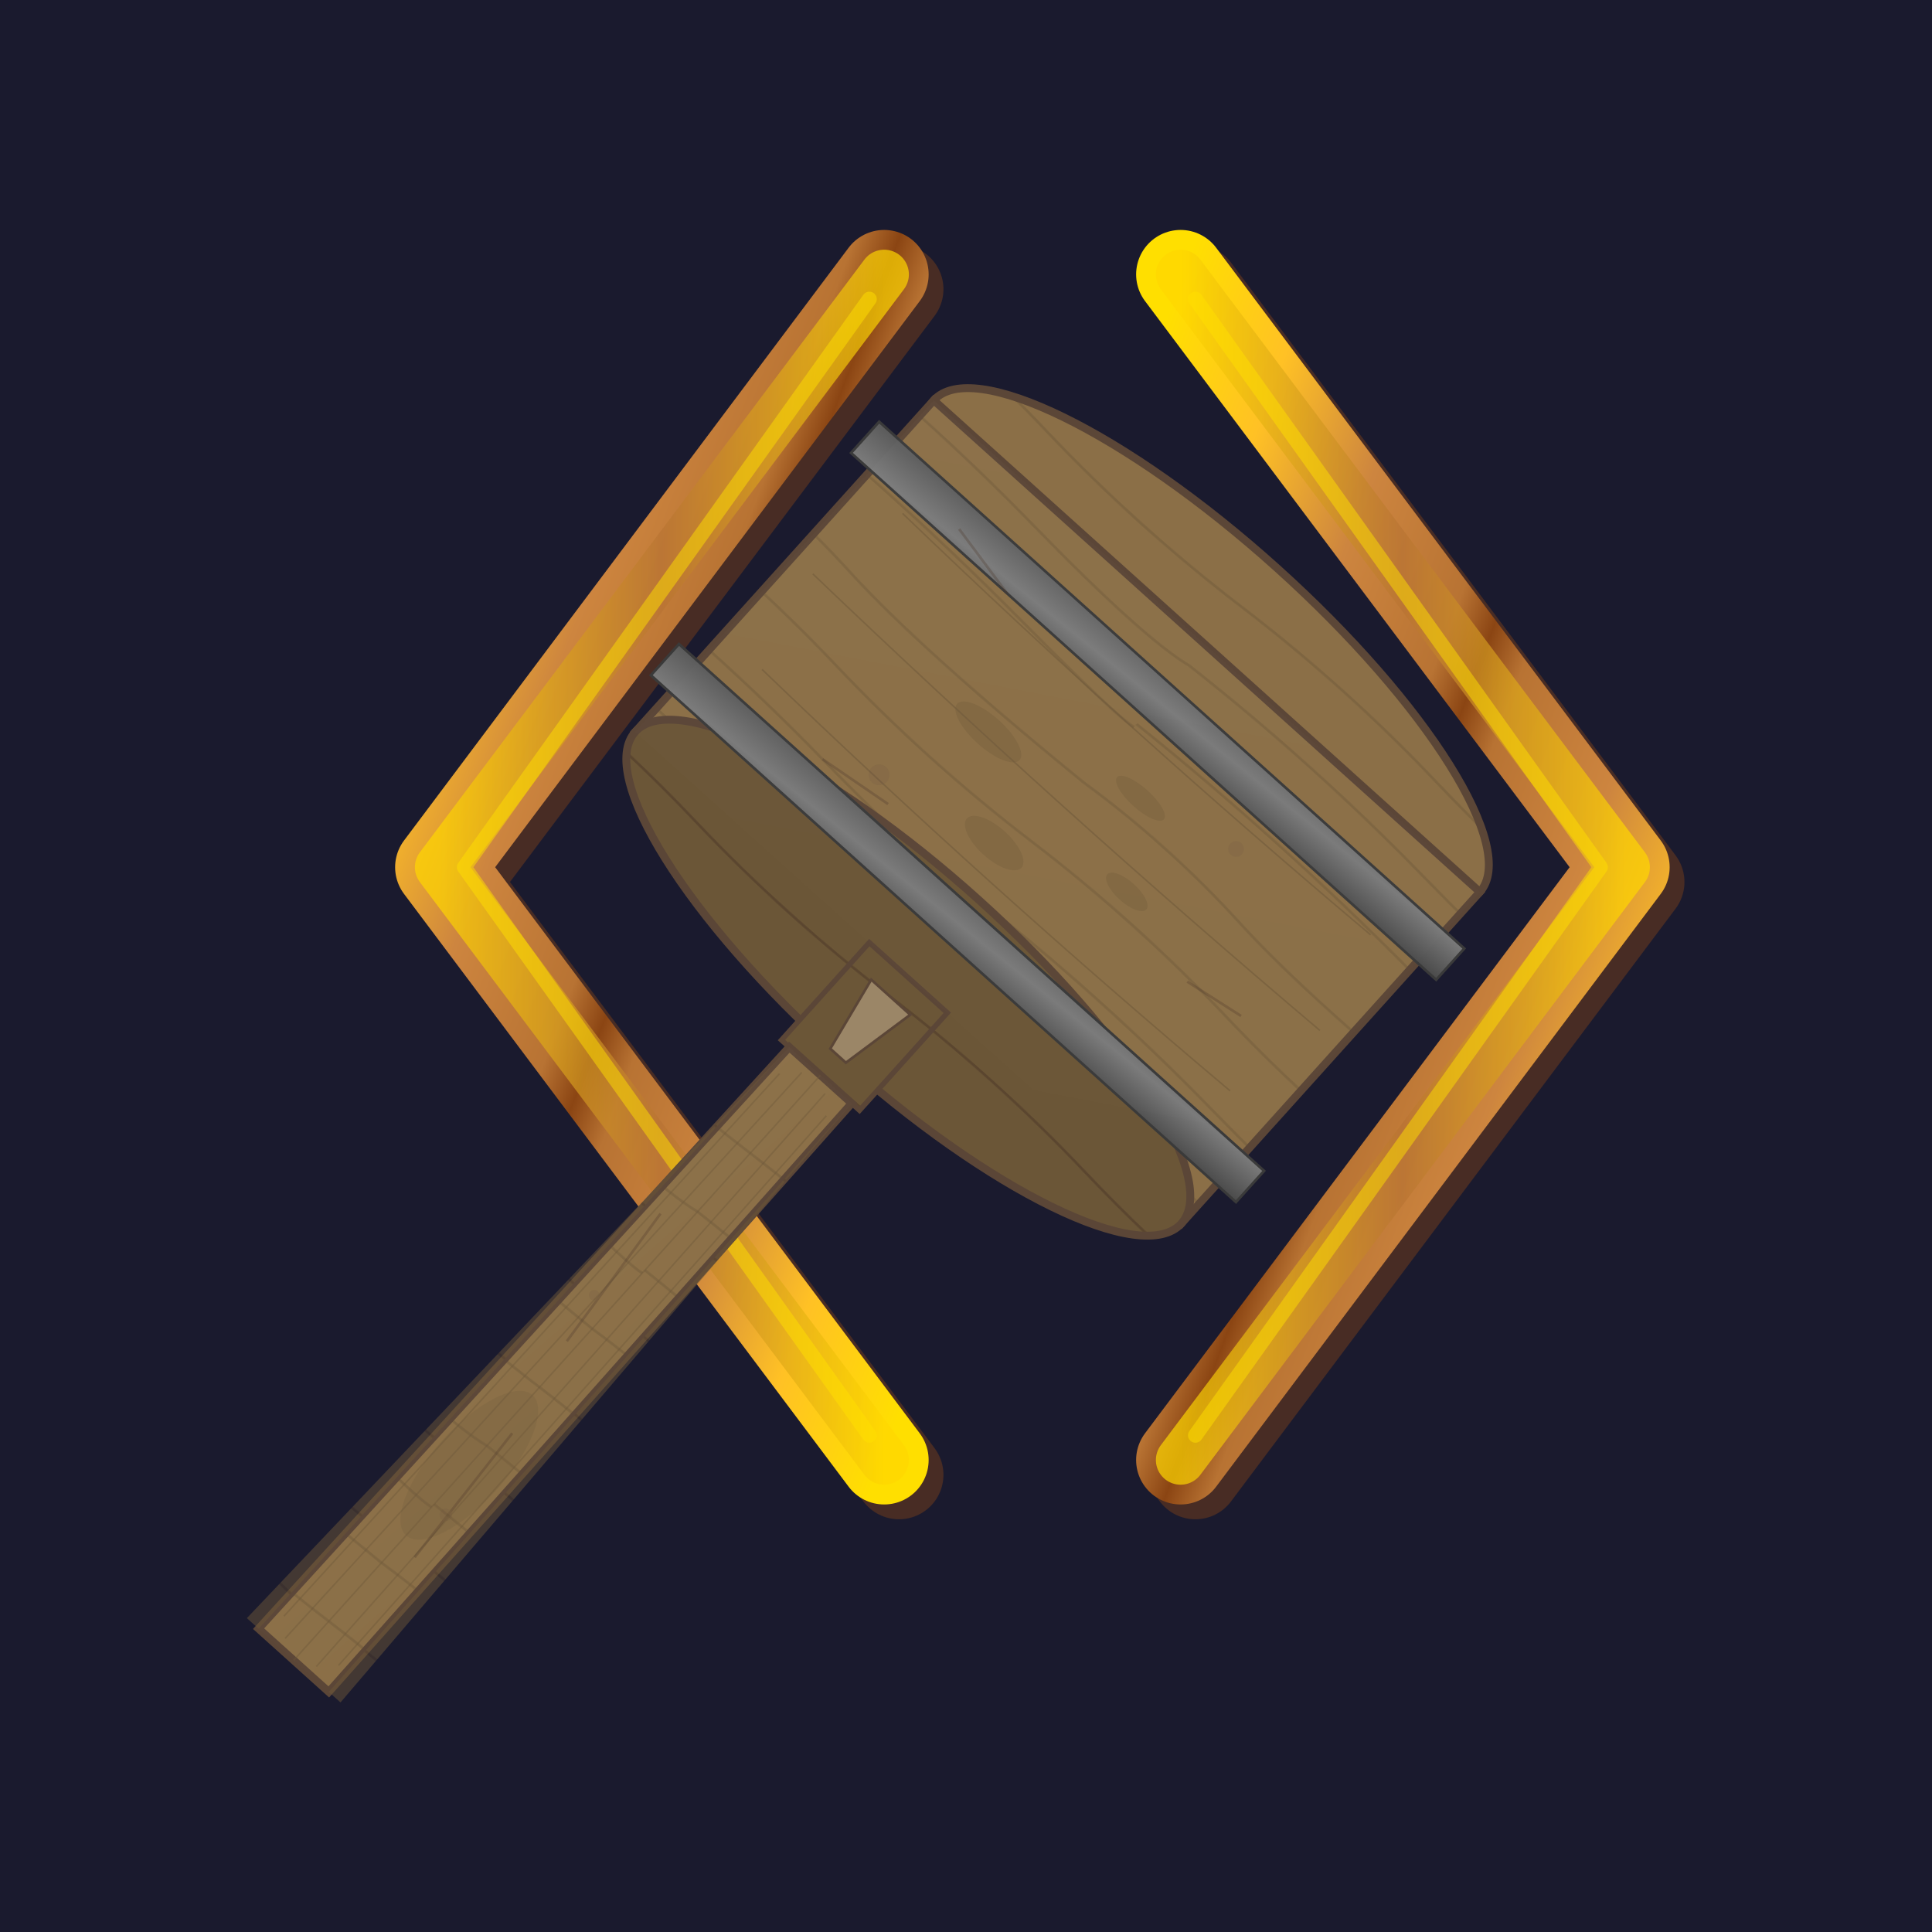
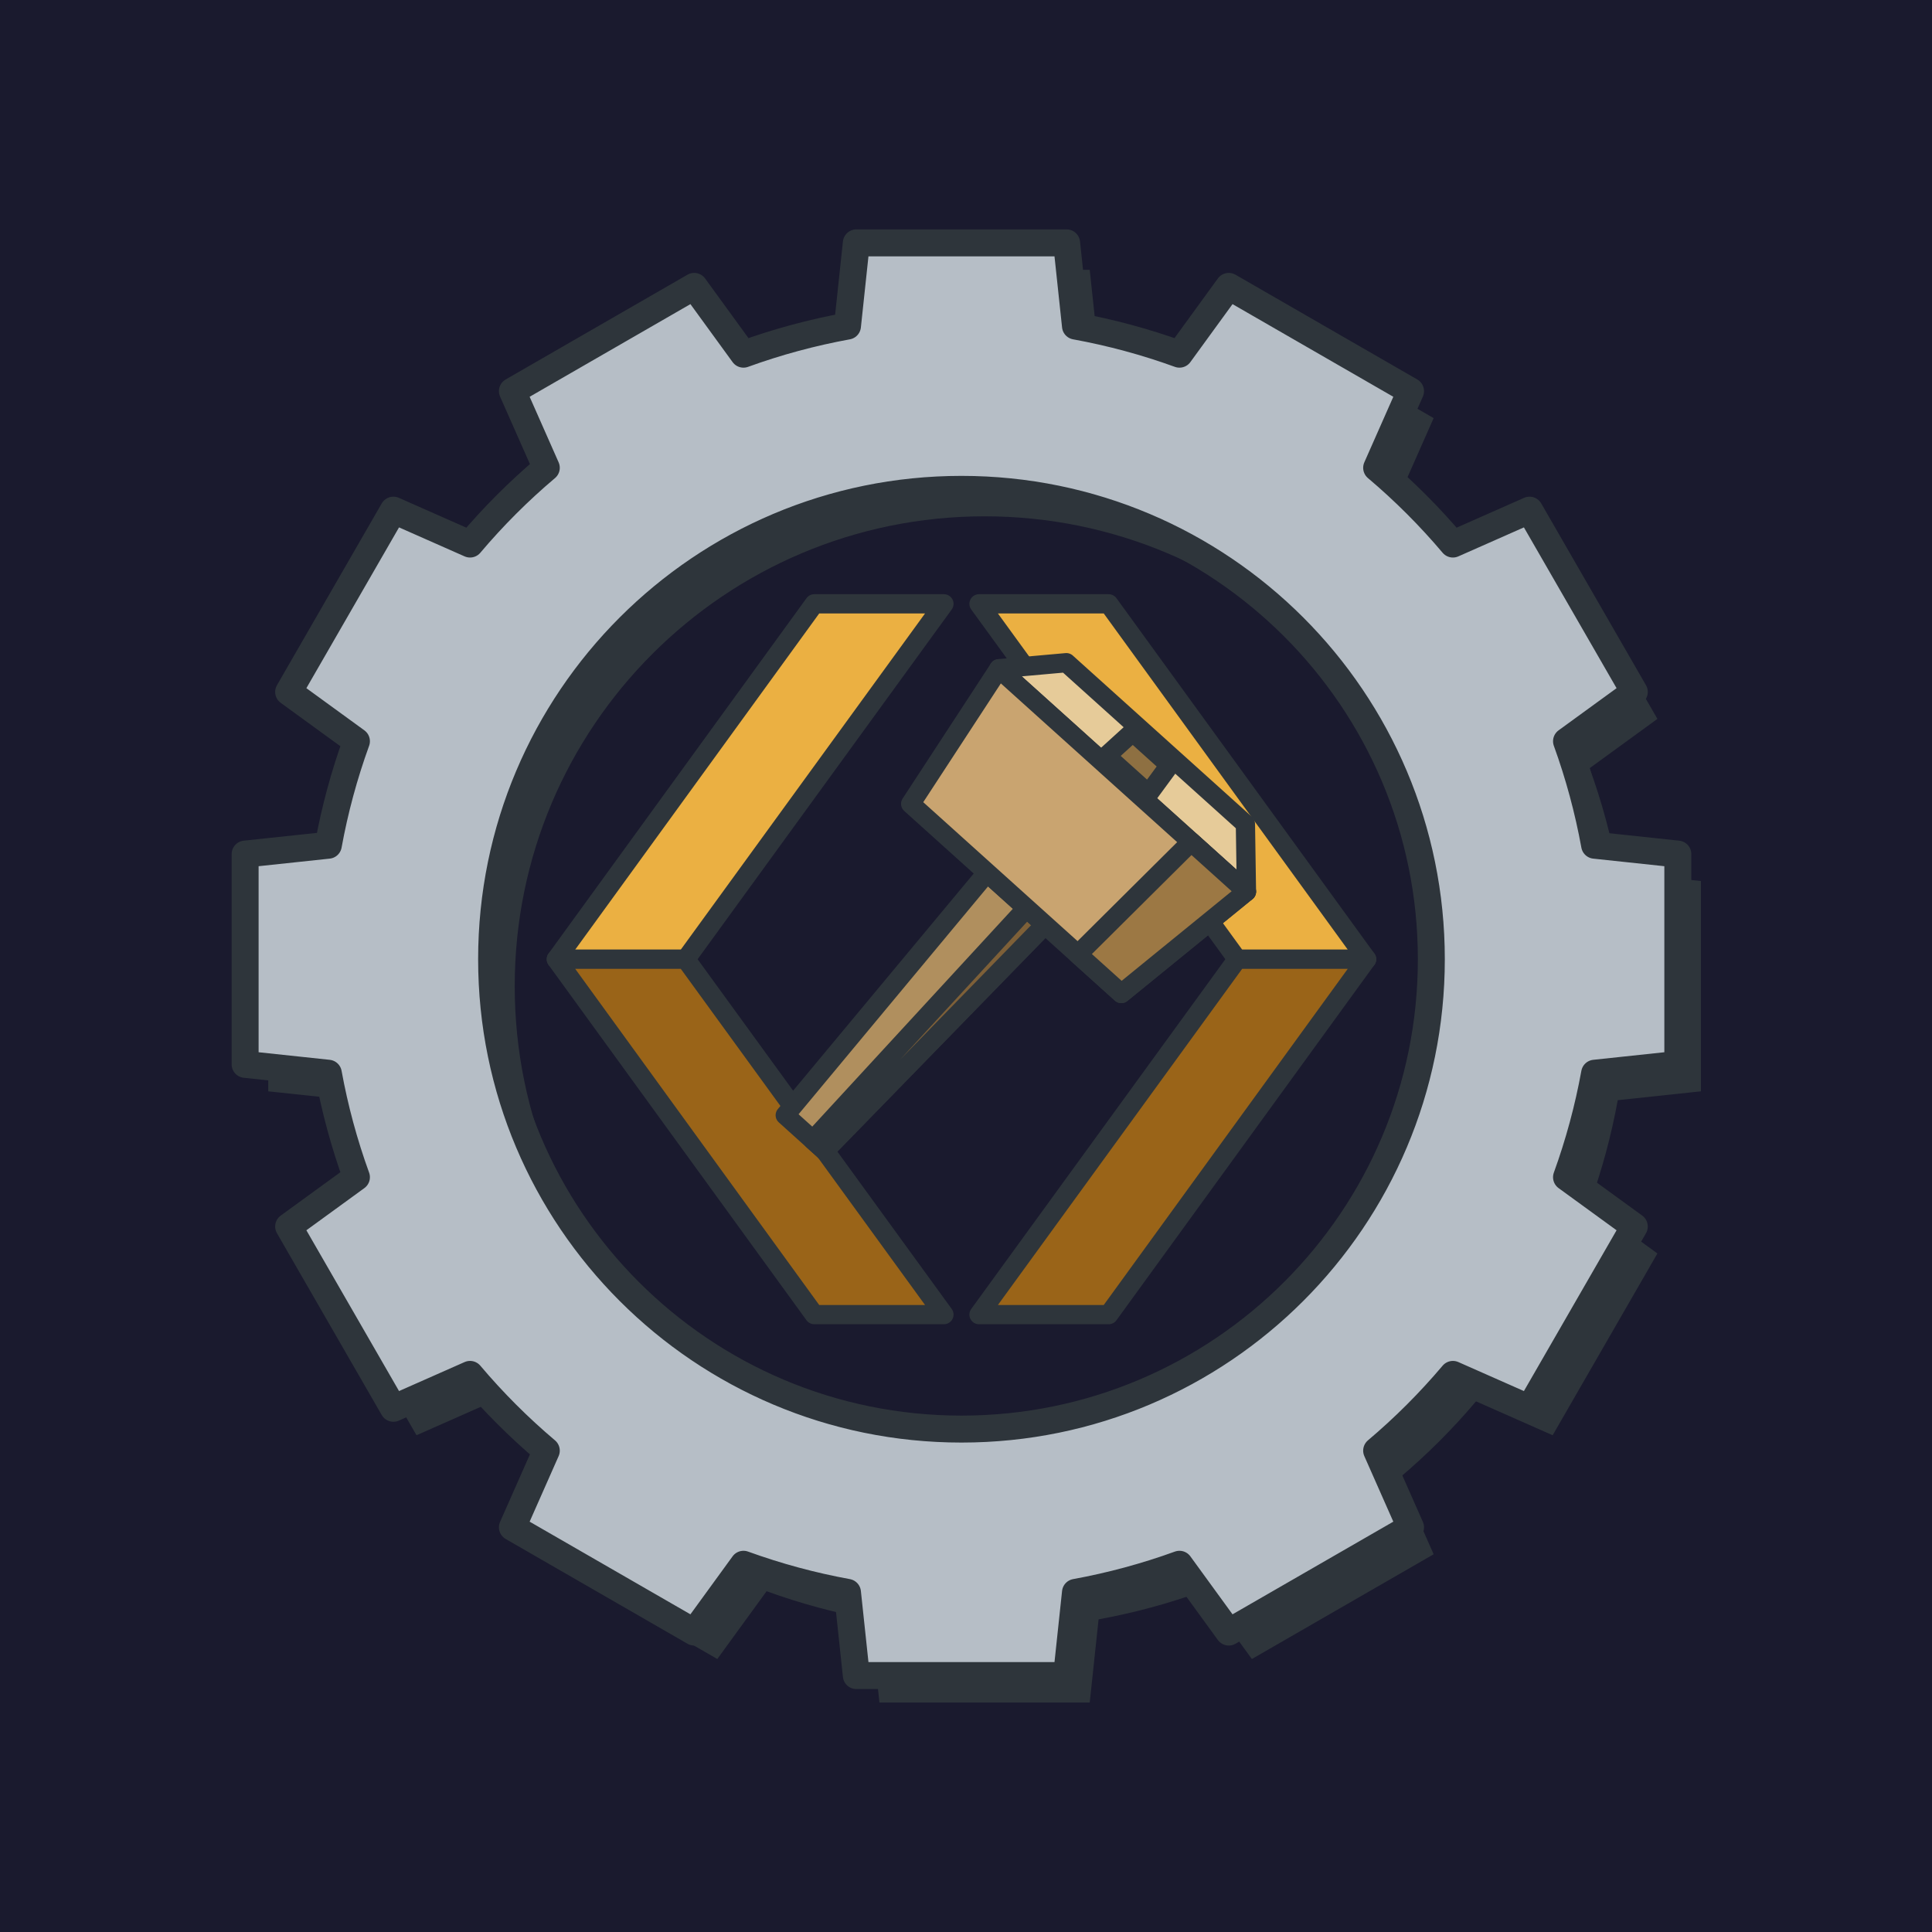
<svg xmlns="http://www.w3.org/2000/svg" width="144" height="144" viewBox="0 0 144 144">
  <rect width="144" height="144" fill="#1a1a2e" />
-   <svg x="17" y="17" width="110" height="110" viewBox="128.5 152.5 233.5 239" preserveAspectRatio="xMidYMid meet">
+   <svg x="17" y="17" width="110" height="110" viewBox="10.16 10.16 382.03 383.2" preserveAspectRatio="xMidYMid meet">
    <defs>
-       <pattern id="oakGrain" x="0" y="0" width="100" height="200" patternUnits="userSpaceOnUse">
-         <rect width="100" height="200" fill="#8B6F47" />
-         <path d="M0,10 Q25,8 50,10 T100,10" stroke="#6B5637" stroke-width="0.5" fill="none" opacity="0.4" />
-         <path d="M0,25 Q30,23 60,25 T100,25" stroke="#6B5637" stroke-width="0.5" fill="none" opacity="0.4" />
-         <path d="M0,40 Q35,38 70,40 T100,40" stroke="#6B5637" stroke-width="0.5" fill="none" opacity="0.4" />
-         <path d="M0,55 Q20,53 40,55 T100,55" stroke="#6B5637" stroke-width="0.5" fill="none" opacity="0.4" />
-         <path d="M0,70 Q25,68 50,70 T100,70" stroke="#6B5637" stroke-width="0.5" fill="none" opacity="0.4" />
-         <path d="M0,85 Q30,83 60,85 T100,85" stroke="#6B5637" stroke-width="0.5" fill="none" opacity="0.4" />
-         <path d="M0,100 Q35,98 70,100 T100,100" stroke="#6B5637" stroke-width="0.5" fill="none" opacity="0.4" />
-         <path d="M0,115 Q20,113 40,115 T100,115" stroke="#6B5637" stroke-width="0.5" fill="none" opacity="0.4" />
-         <path d="M0,130 Q25,128 50,130 T100,130" stroke="#6B5637" stroke-width="0.5" fill="none" opacity="0.4" />
-         <path d="M0,145 Q30,143 60,145 T100,145" stroke="#6B5637" stroke-width="0.5" fill="none" opacity="0.4" />
-         <path d="M0,160 Q35,158 70,160 T100,160" stroke="#6B5637" stroke-width="0.5" fill="none" opacity="0.4" />
-         <path d="M0,175 Q20,173 40,175 T100,175" stroke="#6B5637" stroke-width="0.5" fill="none" opacity="0.4" />
-         <path d="M0,190 Q25,188 50,190 T100,190" stroke="#6B5637" stroke-width="0.5" fill="none" opacity="0.4" />
-       </pattern>
-       <pattern id="oakGrainDark" x="0" y="0" width="100" height="200" patternUnits="userSpaceOnUse">
-         <rect width="100" height="200" fill="#6B5637" />
-         <path d="M0,10 Q25,8 50,10 T100,10" stroke="#4B3627" stroke-width="0.5" fill="none" opacity="0.5" />
-         <path d="M0,30 Q30,28 60,30 T100,30" stroke="#4B3627" stroke-width="0.5" fill="none" opacity="0.5" />
-         <path d="M0,50 Q35,48 70,50 T100,50" stroke="#4B3627" stroke-width="0.5" fill="none" opacity="0.5" />
-         <path d="M0,70 Q20,68 40,70 T100,70" stroke="#4B3627" stroke-width="0.5" fill="none" opacity="0.5" />
-         <path d="M0,90 Q25,88 50,90 T100,90" stroke="#4B3627" stroke-width="0.5" fill="none" opacity="0.5" />
-         <path d="M0,110 Q30,108 60,110 T100,110" stroke="#4B3627" stroke-width="0.5" fill="none" opacity="0.5" />
-         <path d="M0,130 Q35,128 70,130 T100,130" stroke="#4B3627" stroke-width="0.5" fill="none" opacity="0.5" />
-         <path d="M0,150 Q20,148 40,150 T100,150" stroke="#4B3627" stroke-width="0.5" fill="none" opacity="0.5" />
-         <path d="M0,170 Q25,168 50,170 T100,170" stroke="#4B3627" stroke-width="0.5" fill="none" opacity="0.5" />
-         <path d="M0,190 Q30,188 60,190 T100,190" stroke="#4B3627" stroke-width="0.5" fill="none" opacity="0.5" />
-       </pattern>
-       <linearGradient id="ironGradient" x1="0%" y1="0%" x2="100%" y2="100%">
-         <stop offset="0%" style="stop-color:#5A5A5A;stop-opacity:1" />
-         <stop offset="50%" style="stop-color:#7A7A7A;stop-opacity:1" />
-         <stop offset="100%" style="stop-color:#4A4A4A;stop-opacity:1" />
-       </linearGradient>
-       <linearGradient id="oilSheen" x1="0%" y1="0%" x2="100%" y2="100%">
-         <stop offset="0%" style="stop-color:#FFFFFF;stop-opacity:0.1" />
-         <stop offset="50%" style="stop-color:#FFFFFF;stop-opacity:0.05" />
-         <stop offset="100%" style="stop-color:#FFFFFF;stop-opacity:0" />
-       </linearGradient>
-       <linearGradient id="metalGradient" x1="0%" y1="0%" x2="100%" y2="100%">
-         <stop offset="0%" style="stop-color:#FFDF00;stop-opacity:1" />
-         <stop offset="15%" style="stop-color:#FFC125;stop-opacity:1" />
-         <stop offset="30%" style="stop-color:#CD853F;stop-opacity:1" />
-         <stop offset="45%" style="stop-color:#B87333;stop-opacity:1" />
-         <stop offset="50%" style="stop-color:#8B4513;stop-opacity:1" />
-         <stop offset="55%" style="stop-color:#B87333;stop-opacity:1" />
-         <stop offset="70%" style="stop-color:#CD853F;stop-opacity:1" />
-         <stop offset="85%" style="stop-color:#FFC125;stop-opacity:1" />
-         <stop offset="100%" style="stop-color:#FFDF00;stop-opacity:1" />
-       </linearGradient>
-       <linearGradient id="bracketGradient" x1="0%" y1="0%" x2="100%" y2="0%">
-         <stop offset="0%" style="stop-color:#FFD700;stop-opacity:1" />
-         <stop offset="50%" style="stop-color:#B87333;stop-opacity:1" />
-         <stop offset="100%" style="stop-color:#FFD700;stop-opacity:1" />
-       </linearGradient>
+       <path id="gear-body" fill-rule="evenodd" d="M170.4,35.6 L172.7,14 L227.3,14 L229.6,35.6 A167,167 0 0 1 256.6,42.9 L269.4,25.3 L316.6,52.5 L307.8,72.4 A167,167 0 0 1 327.6,92.2 L347.5,83.4 L374.7,130.6 L357.1,143.4 A167,167 0 0 1 364.4,170.4 L386,172.7 L386,227.3 L364.4,229.6 A167,167 0 0 1 357.1,256.6 L374.7,269.4 L347.5,316.6 L327.6,307.8 A167,167 0 0 1 307.8,327.6 L316.6,347.5 L269.4,374.7 L256.6,357.1 A167,167 0 0 1 229.6,364.4 L227.3,386 L172.7,386 L170.4,364.4 A167,167 0 0 1 143.4,357.1 L130.6,374.7 L83.4,347.5 L92.2,327.6 A167,167 0 0 1 72.4,307.8 L52.5,316.6 L25.3,269.4 L42.9,256.6 A167,167 0 0 1 35.6,229.6 L14,227.3 L14,172.7 L35.6,170.4 A167,167 0 0 1 42.9,143.4 L25.3,130.6 L52.5,83.4 L72.4,92.2 A167,167 0 0 1 92.2,72.4 L83.4,52.5 L130.6,25.3 L143.4,42.9 A167,167 0 0 1 170.4,35.6 Z M200,78 A122,122 0 1 1 200,322 A122,122 0 1 1 200,78 Z" />
+       <g id="tags" stroke="#2E353B" stroke-width="7.353" stroke-linejoin="round">
+         <path fill="#EBB042" d="M143.8,64.3 L45.3,200 L94.7,200 L193.3,64.3 Z" />
+         <path fill="#9A6418" d="M45.3,200 L143.8,335.7 L193.3,335.7 L94.7,200 Z" />
+         <path fill="#EBB042" d="M256.2,64.3 L354.7,200 L305.3,200 L206.7,64.3 Z" />
+         <path fill="#9A6418" d="M354.7,200 L256.2,335.7 L206.7,335.7 L305.3,200 Z" />
+       </g>
+       <g id="mallet">
+         <g transform="rotate(42 200 200)" stroke="#2E353B" stroke-width="10.87" stroke-linejoin="round">
+           <path fill="#B08F5E" d="M178,154 L222,154 L215,332 L185,332 Z" />
+           <path fill="#7E6038" d="M208,154 L222,154 L215,332 L206,332 Z" />
+           <path fill="#E6CB99" d="M106,64 L132,36 L268,36 L294,64 Z" />
+           <path fill="#8E7042" d="M186,40 L214,40 L216,60 L184,60 Z" />
+           <path fill="#C9A470" d="M106,64 L294,64 L280,154 L120,154 Z" />
+           <path fill="#9C7844" d="M252,64 L294,64 L280,154 L247,154 Z" />
+         </g>
+       </g>
    </defs>
-     <g transform="translate(256, 256) scale(0.8)">
-       <g transform="translate(-75, 0)">
-         <path d="M 45 -120 L -45 0 L 45 120" stroke="#8B4513" stroke-width="18" fill="none" stroke-linecap="round" stroke-linejoin="round" opacity="0.4" transform="translate(3, 3)" />
-         <path d="M 45 -120 L -45 0 L 45 120" stroke="url(#metalGradient)" stroke-width="18" fill="none" stroke-linecap="round" stroke-linejoin="round" />
-         <path d="M 45 -120 L -45 0 L 45 120" stroke="url(#bracketGradient)" stroke-width="10" fill="none" stroke-linecap="round" stroke-linejoin="round" opacity="0.7" />
-         <path d="M 42 -115 L -40 0 L 42 115" stroke="#FFDF00" stroke-width="3" fill="none" stroke-linecap="round" stroke-linejoin="round" opacity="0.5" />
-       </g>
-       <g transform="translate(75, 0)">
-         <path d="M -45 -120 L 45 0 L -45 120" stroke="#8B4513" stroke-width="18" fill="none" stroke-linecap="round" stroke-linejoin="round" opacity="0.4" transform="translate(3, 3)" />
-         <path d="M -45 -120 L 45 0 L -45 120" stroke="url(#metalGradient)" stroke-width="18" fill="none" stroke-linecap="round" stroke-linejoin="round" />
-         <path d="M -45 -120 L 45 0 L -45 120" stroke="url(#bracketGradient)" stroke-width="10" fill="none" stroke-linecap="round" stroke-linejoin="round" opacity="0.7" />
-         <path d="M -42 -115 L 40 0 L -42 115" stroke="#FFDF00" stroke-width="3" fill="none" stroke-linecap="round" stroke-linejoin="round" opacity="0.5" />
+     <g>
+       <use href="#gear-body" transform="translate(6,7)" fill="#2E353B" />
+       <use href="#gear-body" fill="#B6BEC6" stroke="#2E353B" stroke-width="7.0" stroke-linejoin="round" />
+       <g transform="translate(200 200) scale(.68) translate(-200 -200)">
+         <use href="#tags" />
      </g>
    </g>
-     <g transform="translate(216, 296) rotate(42) scale(0.85)">
-       <g id="malletHead">
-         <ellipse cx="0" cy="-120" rx="70" ry="20" fill="url(#oakGrain)" stroke="#5B4637" stroke-width="1.5" />
-         <rect x="-70" y="-120" width="140" height="85" fill="url(#oakGrain)" stroke="#5B4637" stroke-width="1.5" />
-         <ellipse cx="0" cy="-35" rx="70" ry="20" fill="url(#oakGrainDark)" stroke="#5B4637" stroke-width="1.5" />
-         <rect x="-75" y="-110" width="150" height="8" fill="url(#ironGradient)" stroke="#3A3A3A" stroke-width="0.5" />
-         <rect x="-75" y="-53" width="150" height="8" fill="url(#ironGradient)" stroke="#3A3A3A" stroke-width="0.5" />
-         <ellipse cx="-20" cy="-80" rx="8" ry="3" fill="#6B5637" opacity="0.3" />
-         <ellipse cx="10" cy="-90" rx="6" ry="2" fill="#6B5637" opacity="0.3" />
-         <ellipse cx="-5" cy="-65" rx="7" ry="3" fill="#6B5637" opacity="0.3" />
-         <ellipse cx="20" cy="-75" rx="5" ry="2" fill="#6B5637" opacity="0.3" />
-         <path d="M-60,-100 Q0,-98 60,-100" stroke="#6B5637" stroke-width="0.3" fill="none" opacity="0.5" />
-         <path d="M-65,-80 Q0,-78 65,-80" stroke="#6B5637" stroke-width="0.3" fill="none" opacity="0.5" />
-         <path d="M-60,-60 Q0,-58 60,-60" stroke="#6B5637" stroke-width="0.3" fill="none" opacity="0.5" />
-       </g>
-       <g id="handle">
-         <rect x="-10" y="-35" width="20" height="25" fill="url(#oakGrainDark)" stroke="#5B4637" stroke-width="1" />
-         <path d="M-8,-10 L-9,140 L9,140 L8,-10 Z" fill="url(#oakGrain)" stroke="#5B4637" stroke-width="1.5" />
-         <path d="M-8,-10 Q-10,65 -12,140 L-9,140 Z" fill="url(#oakGrainDark)" opacity="0.5" />
-         <path d="M8,-10 Q10,65 12,140 L9,140 Z" fill="url(#oakGrainDark)" opacity="0.5" />
-         <ellipse cx="0" cy="90" rx="7" ry="18" fill="#6B5637" opacity="0.2" />
-         <line x1="-6" y1="-5" x2="-7" y2="135" stroke="#6B5637" stroke-width="0.3" opacity="0.4" />
-         <line x1="-3" y1="-8" x2="-4" y2="138" stroke="#6B5637" stroke-width="0.3" opacity="0.4" />
-         <line x1="0" y1="-10" x2="0" y2="140" stroke="#6B5637" stroke-width="0.3" opacity="0.4" />
-         <line x1="3" y1="-8" x2="4" y2="138" stroke="#6B5637" stroke-width="0.3" opacity="0.4" />
-         <line x1="6" y1="-5" x2="7" y2="135" stroke="#6B5637" stroke-width="0.3" opacity="0.4" />
-         <path d="M-5,-30 L-2,-15 L2,-15 L5,-30 Z" fill="#9B8667" stroke="#5B4637" stroke-width="0.5" />
-       </g>
-       <g id="aging" opacity="0.3">
-         <line x1="-50" y1="-105" x2="-35" y2="-102" stroke="#4B3627" stroke-width="0.5" />
-         <line x1="40" y1="-70" x2="52" y2="-72" stroke="#4B3627" stroke-width="0.5" />
-         <line x1="-40" y1="-55" x2="-25" y2="-57" stroke="#4B3627" stroke-width="0.5" />
-         <line x1="-5" y1="30" x2="-2" y2="60" stroke="#4B3627" stroke-width="0.5" />
-         <line x1="2" y1="80" x2="4" y2="110" stroke="#4B3627" stroke-width="0.5" />
-         <circle cx="-30" cy="-60" r="2" fill="#5B4637" opacity="0.4" />
-         <circle cx="30" cy="-95" r="1.5" fill="#5B4637" opacity="0.4" />
-         <circle cx="-4" cy="50" r="1" fill="#5B4637" opacity="0.4" />
-         <circle cx="3" cy="100" r="1.2" fill="#5B4637" opacity="0.4" />
-       </g>
-       <g id="sheen" opacity="0.15">
-         <rect x="-70" y="-120" width="140" height="85" fill="url(#oilSheen)" />
-         <path d="M-8,-10 L-9,140 L9,140 L8,-10 Z" fill="url(#oilSheen)" />
-       </g>
+     <g transform="translate(200 200) scale(.46) translate(-200 -200)">
+       <use href="#mallet" />
    </g>
  </svg>
</svg>
